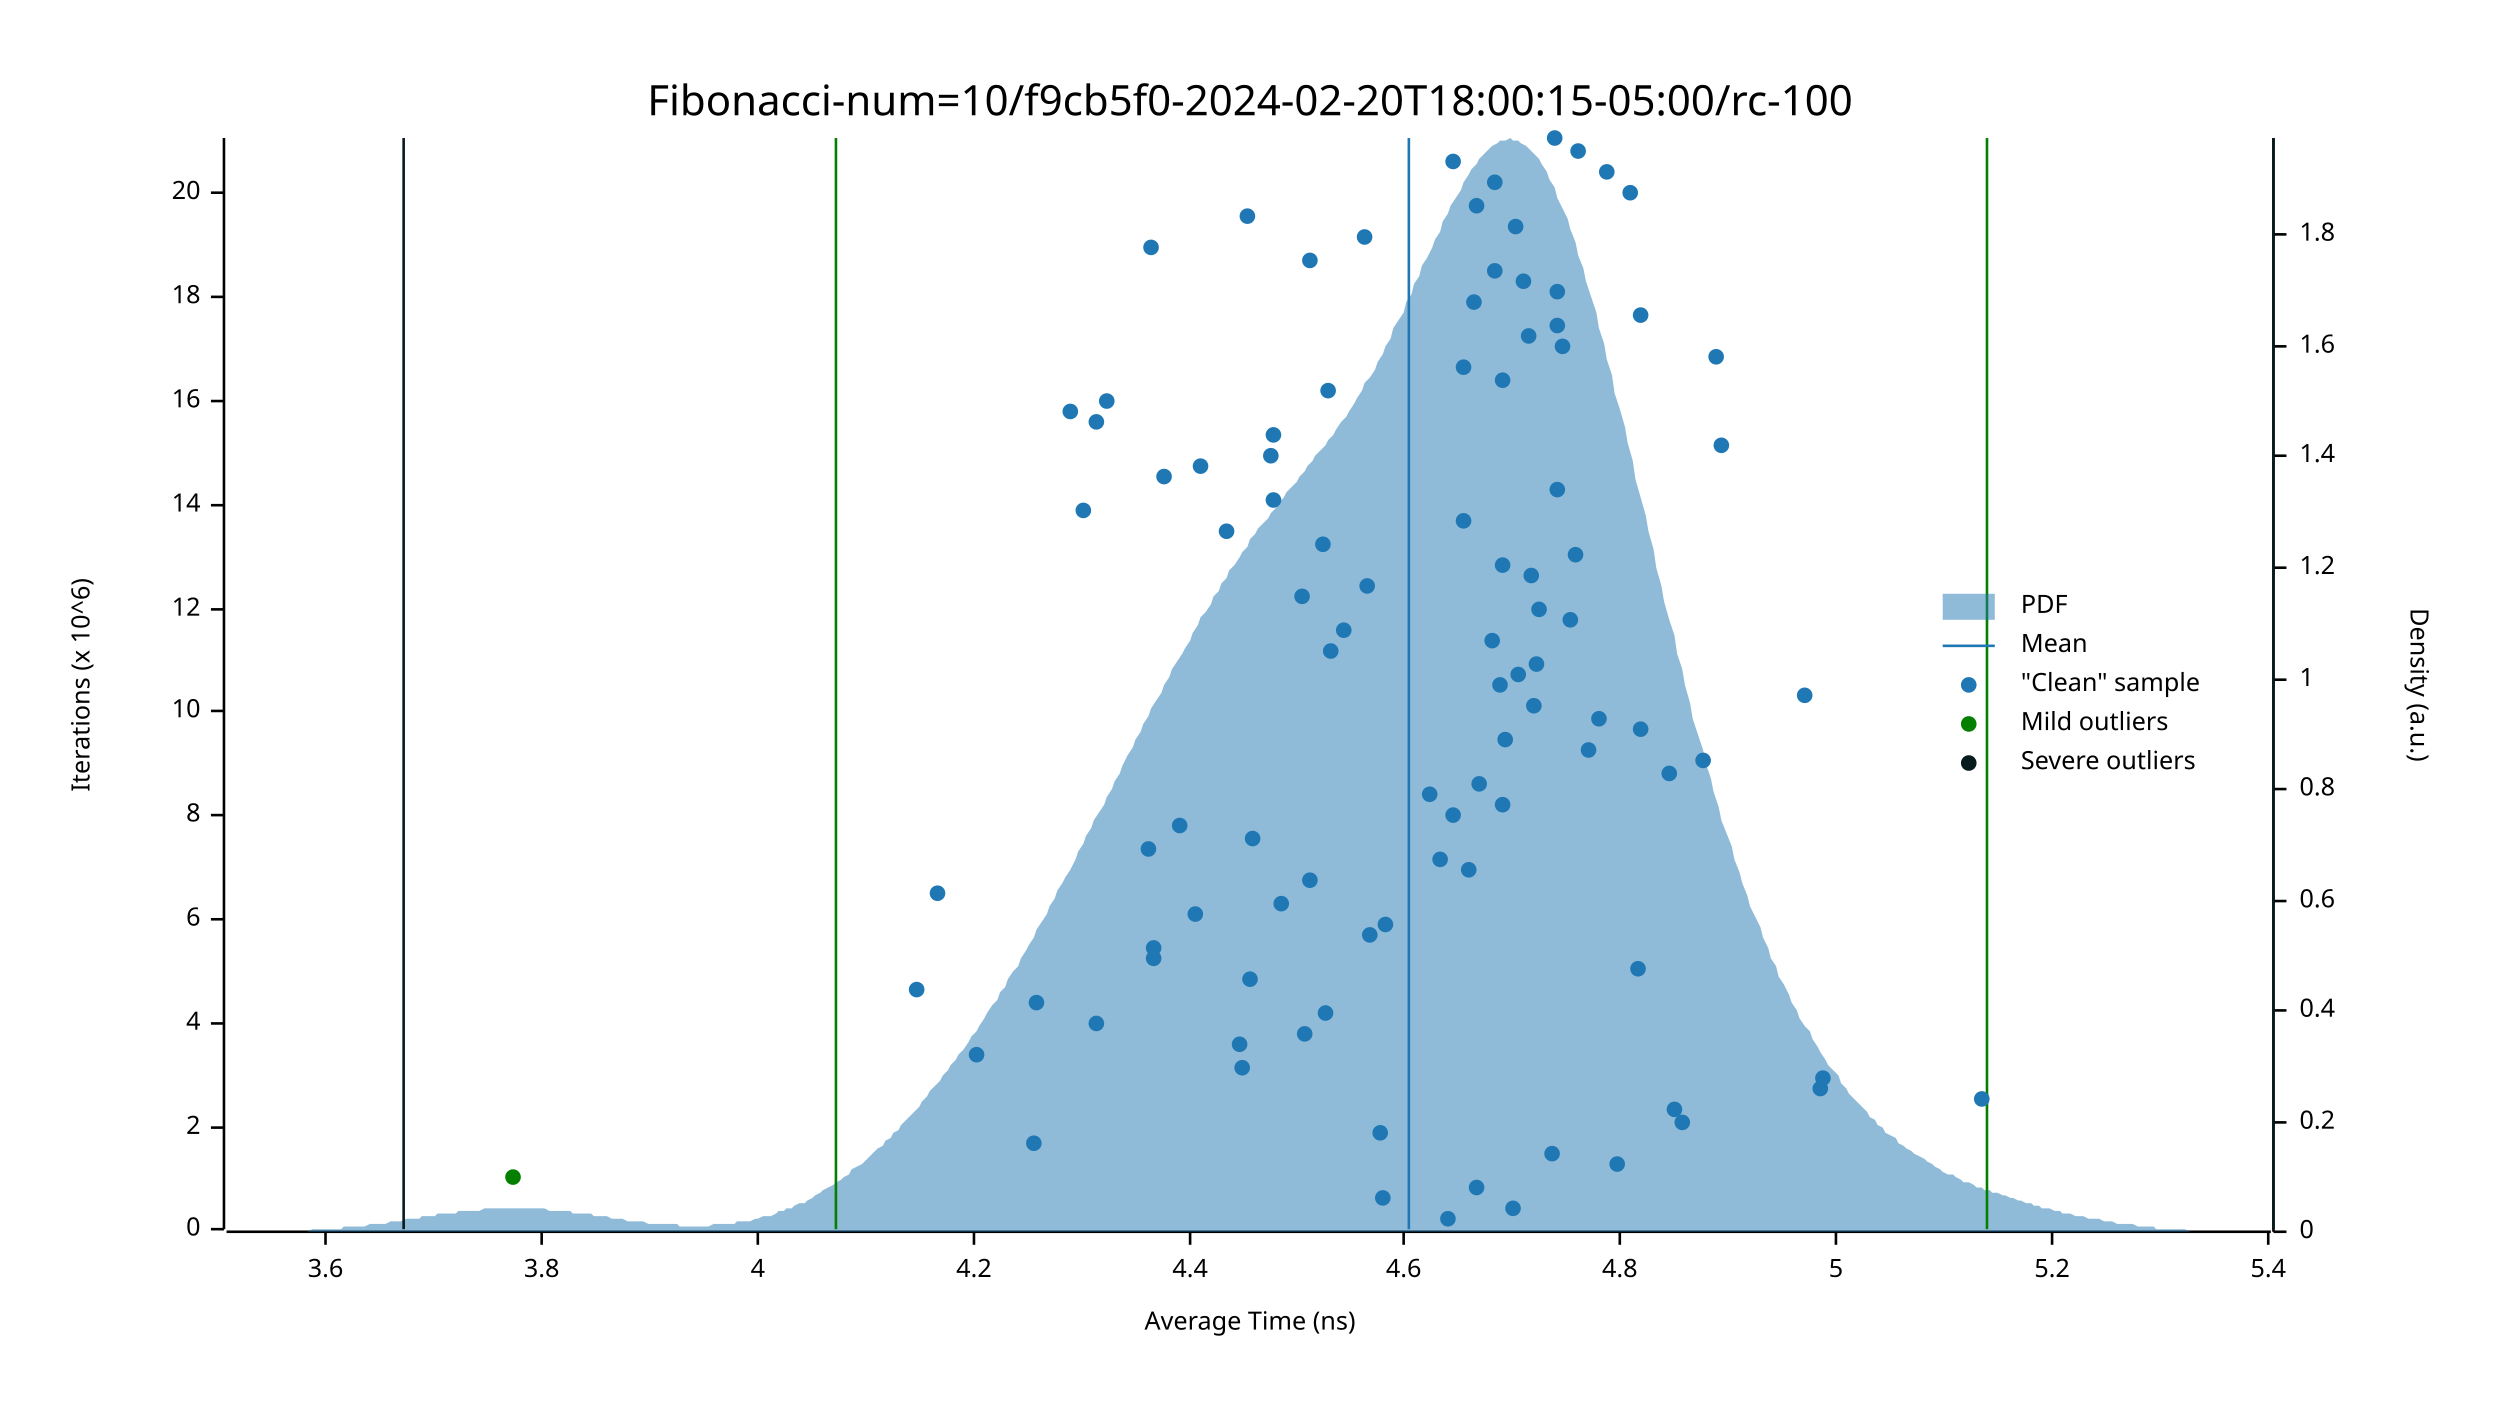
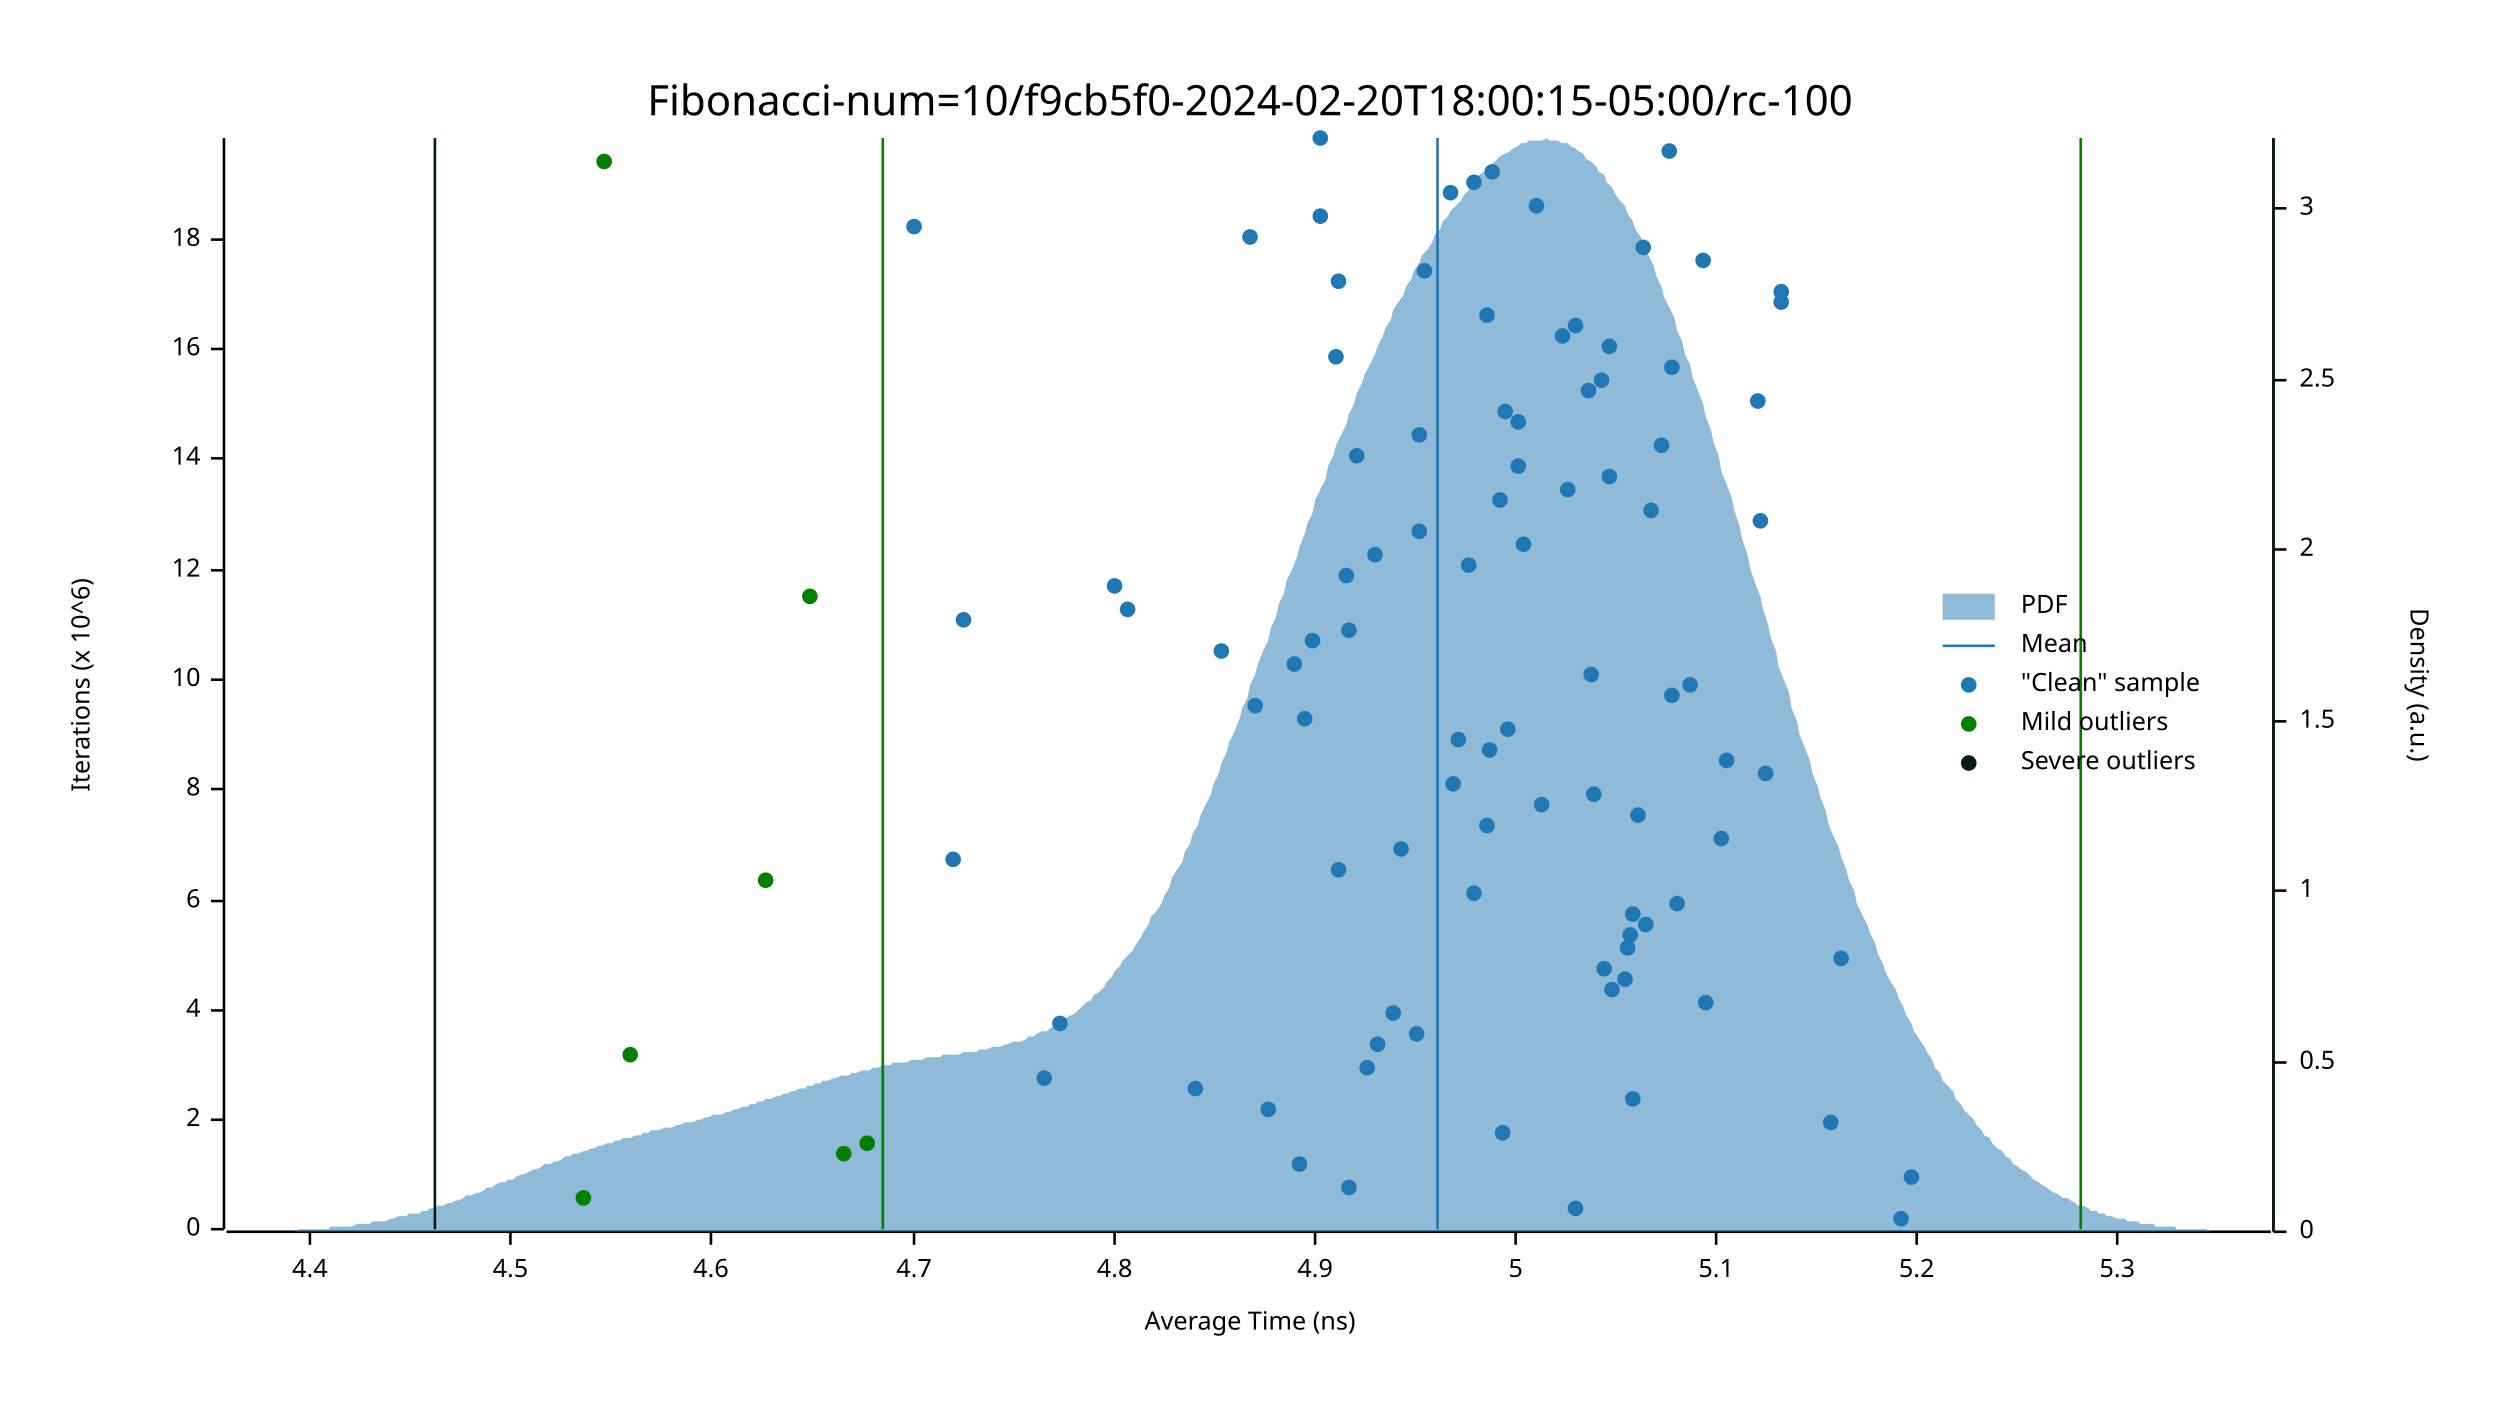
<svg xmlns="http://www.w3.org/2000/svg" width="960" height="540" viewBox="0 0 960 540">
  <text x="480" y="32" dy="0.76em" text-anchor="middle" font-family="sans-serif" font-size="16.129" opacity="1" fill="#000000">
Fibonacci-num=10/f9cb5f0-2024-02-20T18:00:15-05:00/rc-100
</text>
  <text x="27" y="263" dy="0.76em" text-anchor="middle" font-family="sans-serif" font-size="9.677" opacity="1" fill="#000000" transform="rotate(270, 27, 263)">
Iterations (x 10^6)
</text>
  <text x="480" y="513" dy="-0.5ex" text-anchor="middle" font-family="sans-serif" font-size="9.677" opacity="1" fill="#000000">
Average Time (ns)
</text>
  <polyline fill="none" opacity="1" stroke="#000000" stroke-width="1" points="86,53 86,472 " />
  <text x="77" y="472" dy="0.5ex" text-anchor="end" font-family="sans-serif" font-size="9.677" opacity="1" fill="#000000">
0
</text>
  <polyline fill="none" opacity="1" stroke="#000000" stroke-width="1" points="81,472 86,472 " />
-   <text x="77" y="433" dy="0.5ex" text-anchor="end" font-family="sans-serif" font-size="9.677" opacity="1" fill="#000000">
+   <text x="77" y="430" dy="0.5ex" text-anchor="end" font-family="sans-serif" font-size="9.677" opacity="1" fill="#000000">
2
</text>
-   <polyline fill="none" opacity="1" stroke="#000000" stroke-width="1" points="81,433 86,433 " />
-   <text x="77" y="393" dy="0.5ex" text-anchor="end" font-family="sans-serif" font-size="9.677" opacity="1" fill="#000000">
+   <polyline fill="none" opacity="1" stroke="#000000" stroke-width="1" points="81,430 86,430 " />
+   <text x="77" y="388" dy="0.5ex" text-anchor="end" font-family="sans-serif" font-size="9.677" opacity="1" fill="#000000">
4
</text>
-   <polyline fill="none" opacity="1" stroke="#000000" stroke-width="1" points="81,393 86,393 " />
-   <text x="77" y="353" dy="0.5ex" text-anchor="end" font-family="sans-serif" font-size="9.677" opacity="1" fill="#000000">
+   <polyline fill="none" opacity="1" stroke="#000000" stroke-width="1" points="81,388 86,388 " />
+   <text x="77" y="346" dy="0.5ex" text-anchor="end" font-family="sans-serif" font-size="9.677" opacity="1" fill="#000000">
6
</text>
-   <polyline fill="none" opacity="1" stroke="#000000" stroke-width="1" points="81,353 86,353 " />
-   <text x="77" y="313" dy="0.5ex" text-anchor="end" font-family="sans-serif" font-size="9.677" opacity="1" fill="#000000">
+   <polyline fill="none" opacity="1" stroke="#000000" stroke-width="1" points="81,346 86,346 " />
+   <text x="77" y="303" dy="0.5ex" text-anchor="end" font-family="sans-serif" font-size="9.677" opacity="1" fill="#000000">
8
</text>
-   <polyline fill="none" opacity="1" stroke="#000000" stroke-width="1" points="81,313 86,313 " />
-   <text x="77" y="273" dy="0.5ex" text-anchor="end" font-family="sans-serif" font-size="9.677" opacity="1" fill="#000000">
+   <polyline fill="none" opacity="1" stroke="#000000" stroke-width="1" points="81,303 86,303 " />
+   <text x="77" y="261" dy="0.5ex" text-anchor="end" font-family="sans-serif" font-size="9.677" opacity="1" fill="#000000">
10
</text>
-   <polyline fill="none" opacity="1" stroke="#000000" stroke-width="1" points="81,273 86,273 " />
-   <text x="77" y="234" dy="0.5ex" text-anchor="end" font-family="sans-serif" font-size="9.677" opacity="1" fill="#000000">
+   <polyline fill="none" opacity="1" stroke="#000000" stroke-width="1" points="81,261 86,261 " />
+   <text x="77" y="219" dy="0.5ex" text-anchor="end" font-family="sans-serif" font-size="9.677" opacity="1" fill="#000000">
12
</text>
-   <polyline fill="none" opacity="1" stroke="#000000" stroke-width="1" points="81,234 86,234 " />
-   <text x="77" y="194" dy="0.5ex" text-anchor="end" font-family="sans-serif" font-size="9.677" opacity="1" fill="#000000">
+   <polyline fill="none" opacity="1" stroke="#000000" stroke-width="1" points="81,219 86,219 " />
+   <text x="77" y="176" dy="0.5ex" text-anchor="end" font-family="sans-serif" font-size="9.677" opacity="1" fill="#000000">
14
</text>
-   <polyline fill="none" opacity="1" stroke="#000000" stroke-width="1" points="81,194 86,194 " />
-   <text x="77" y="154" dy="0.5ex" text-anchor="end" font-family="sans-serif" font-size="9.677" opacity="1" fill="#000000">
+   <polyline fill="none" opacity="1" stroke="#000000" stroke-width="1" points="81,176 86,176 " />
+   <text x="77" y="134" dy="0.5ex" text-anchor="end" font-family="sans-serif" font-size="9.677" opacity="1" fill="#000000">
16
</text>
-   <polyline fill="none" opacity="1" stroke="#000000" stroke-width="1" points="81,154 86,154 " />
-   <text x="77" y="114" dy="0.5ex" text-anchor="end" font-family="sans-serif" font-size="9.677" opacity="1" fill="#000000">
+   <polyline fill="none" opacity="1" stroke="#000000" stroke-width="1" points="81,134 86,134 " />
+   <text x="77" y="92" dy="0.5ex" text-anchor="end" font-family="sans-serif" font-size="9.677" opacity="1" fill="#000000">
18
</text>
-   <polyline fill="none" opacity="1" stroke="#000000" stroke-width="1" points="81,114 86,114 " />
-   <text x="77" y="74" dy="0.5ex" text-anchor="end" font-family="sans-serif" font-size="9.677" opacity="1" fill="#000000">
- 20
- </text>
-   <polyline fill="none" opacity="1" stroke="#000000" stroke-width="1" points="81,74 86,74 " />
+   <polyline fill="none" opacity="1" stroke="#000000" stroke-width="1" points="81,92 86,92 " />
  <polyline fill="none" opacity="1" stroke="#000000" stroke-width="1" points="87,473 872,473 " />
-   <text x="125" y="483" dy="0.76em" text-anchor="middle" font-family="sans-serif" font-size="9.677" opacity="1" fill="#000000">
- 3.6
- </text>
-   <polyline fill="none" opacity="1" stroke="#000000" stroke-width="1" points="125,473 125,478 " />
-   <text x="208" y="483" dy="0.76em" text-anchor="middle" font-family="sans-serif" font-size="9.677" opacity="1" fill="#000000">
- 3.8
- </text>
-   <polyline fill="none" opacity="1" stroke="#000000" stroke-width="1" points="208,473 208,478 " />
-   <text x="291" y="483" dy="0.76em" text-anchor="middle" font-family="sans-serif" font-size="9.677" opacity="1" fill="#000000">
- 4
- </text>
-   <polyline fill="none" opacity="1" stroke="#000000" stroke-width="1" points="291,473 291,478 " />
-   <text x="374" y="483" dy="0.76em" text-anchor="middle" font-family="sans-serif" font-size="9.677" opacity="1" fill="#000000">
- 4.2
- </text>
-   <polyline fill="none" opacity="1" stroke="#000000" stroke-width="1" points="374,473 374,478 " />
-   <text x="457" y="483" dy="0.76em" text-anchor="middle" font-family="sans-serif" font-size="9.677" opacity="1" fill="#000000">
+   <text x="119" y="483" dy="0.76em" text-anchor="middle" font-family="sans-serif" font-size="9.677" opacity="1" fill="#000000">
4.4
</text>
-   <polyline fill="none" opacity="1" stroke="#000000" stroke-width="1" points="457,473 457,478 " />
-   <text x="539" y="483" dy="0.76em" text-anchor="middle" font-family="sans-serif" font-size="9.677" opacity="1" fill="#000000">
+   <polyline fill="none" opacity="1" stroke="#000000" stroke-width="1" points="119,473 119,478 " />
+   <text x="196" y="483" dy="0.76em" text-anchor="middle" font-family="sans-serif" font-size="9.677" opacity="1" fill="#000000">
+ 4.5
+ </text>
+   <polyline fill="none" opacity="1" stroke="#000000" stroke-width="1" points="196,473 196,478 " />
+   <text x="273" y="483" dy="0.76em" text-anchor="middle" font-family="sans-serif" font-size="9.677" opacity="1" fill="#000000">
4.6
</text>
-   <polyline fill="none" opacity="1" stroke="#000000" stroke-width="1" points="539,473 539,478 " />
-   <text x="622" y="483" dy="0.76em" text-anchor="middle" font-family="sans-serif" font-size="9.677" opacity="1" fill="#000000">
+   <polyline fill="none" opacity="1" stroke="#000000" stroke-width="1" points="273,473 273,478 " />
+   <text x="351" y="483" dy="0.76em" text-anchor="middle" font-family="sans-serif" font-size="9.677" opacity="1" fill="#000000">
+ 4.7
+ </text>
+   <polyline fill="none" opacity="1" stroke="#000000" stroke-width="1" points="351,473 351,478 " />
+   <text x="428" y="483" dy="0.76em" text-anchor="middle" font-family="sans-serif" font-size="9.677" opacity="1" fill="#000000">
4.8
</text>
-   <polyline fill="none" opacity="1" stroke="#000000" stroke-width="1" points="622,473 622,478 " />
-   <text x="705" y="483" dy="0.76em" text-anchor="middle" font-family="sans-serif" font-size="9.677" opacity="1" fill="#000000">
+   <polyline fill="none" opacity="1" stroke="#000000" stroke-width="1" points="428,473 428,478 " />
+   <text x="505" y="483" dy="0.76em" text-anchor="middle" font-family="sans-serif" font-size="9.677" opacity="1" fill="#000000">
+ 4.9
+ </text>
+   <polyline fill="none" opacity="1" stroke="#000000" stroke-width="1" points="505,473 505,478 " />
+   <text x="582" y="483" dy="0.76em" text-anchor="middle" font-family="sans-serif" font-size="9.677" opacity="1" fill="#000000">
5
</text>
-   <polyline fill="none" opacity="1" stroke="#000000" stroke-width="1" points="705,473 705,478 " />
-   <text x="788" y="483" dy="0.76em" text-anchor="middle" font-family="sans-serif" font-size="9.677" opacity="1" fill="#000000">
+   <polyline fill="none" opacity="1" stroke="#000000" stroke-width="1" points="582,473 582,478 " />
+   <text x="659" y="483" dy="0.76em" text-anchor="middle" font-family="sans-serif" font-size="9.677" opacity="1" fill="#000000">
+ 5.1
+ </text>
+   <polyline fill="none" opacity="1" stroke="#000000" stroke-width="1" points="659,473 659,478 " />
+   <text x="736" y="483" dy="0.76em" text-anchor="middle" font-family="sans-serif" font-size="9.677" opacity="1" fill="#000000">
5.2
</text>
-   <polyline fill="none" opacity="1" stroke="#000000" stroke-width="1" points="788,473 788,478 " />
-   <text x="871" y="483" dy="0.76em" text-anchor="middle" font-family="sans-serif" font-size="9.677" opacity="1" fill="#000000">
- 5.4
- </text>
-   <polyline fill="none" opacity="1" stroke="#000000" stroke-width="1" points="871,473 871,478 " />
+   <polyline fill="none" opacity="1" stroke="#000000" stroke-width="1" points="736,473 736,478 " />
+   <text x="813" y="483" dy="0.76em" text-anchor="middle" font-family="sans-serif" font-size="9.677" opacity="1" fill="#000000">
+ 5.3
+ </text>
+   <polyline fill="none" opacity="1" stroke="#000000" stroke-width="1" points="813,473 813,478 " />
  <text x="933" y="263" dy="0.76em" text-anchor="middle" font-family="sans-serif" font-size="9.677" opacity="1" fill="#000000" transform="rotate(90, 933, 263)">
Density (a.u.)
</text>
  <polyline fill="none" opacity="1" stroke="#000000" stroke-width="1" points="873,53 873,473 " />
  <text x="883" y="473" dy="0.5ex" text-anchor="start" font-family="sans-serif" font-size="9.677" opacity="1" fill="#000000">
0
</text>
  <polyline fill="none" opacity="1" stroke="#000000" stroke-width="1" points="873,473 878,473 " />
-   <text x="883" y="431" dy="0.5ex" text-anchor="start" font-family="sans-serif" font-size="9.677" opacity="1" fill="#000000">
- 0.2
- </text>
-   <polyline fill="none" opacity="1" stroke="#000000" stroke-width="1" points="873,431 878,431 " />
-   <text x="883" y="388" dy="0.5ex" text-anchor="start" font-family="sans-serif" font-size="9.677" opacity="1" fill="#000000">
- 0.4
- </text>
-   <polyline fill="none" opacity="1" stroke="#000000" stroke-width="1" points="873,388 878,388 " />
-   <text x="883" y="346" dy="0.5ex" text-anchor="start" font-family="sans-serif" font-size="9.677" opacity="1" fill="#000000">
- 0.6
- </text>
-   <polyline fill="none" opacity="1" stroke="#000000" stroke-width="1" points="873,346 878,346 " />
-   <text x="883" y="303" dy="0.5ex" text-anchor="start" font-family="sans-serif" font-size="9.677" opacity="1" fill="#000000">
- 0.8
- </text>
-   <polyline fill="none" opacity="1" stroke="#000000" stroke-width="1" points="873,303 878,303 " />
-   <text x="883" y="261" dy="0.5ex" text-anchor="start" font-family="sans-serif" font-size="9.677" opacity="1" fill="#000000">
+   <text x="883" y="408" dy="0.5ex" text-anchor="start" font-family="sans-serif" font-size="9.677" opacity="1" fill="#000000">
+ 0.5
+ </text>
+   <polyline fill="none" opacity="1" stroke="#000000" stroke-width="1" points="873,408 878,408 " />
+   <text x="883" y="342" dy="0.5ex" text-anchor="start" font-family="sans-serif" font-size="9.677" opacity="1" fill="#000000">
1
</text>
-   <polyline fill="none" opacity="1" stroke="#000000" stroke-width="1" points="873,261 878,261 " />
-   <text x="883" y="218" dy="0.5ex" text-anchor="start" font-family="sans-serif" font-size="9.677" opacity="1" fill="#000000">
- 1.2
- </text>
-   <polyline fill="none" opacity="1" stroke="#000000" stroke-width="1" points="873,218 878,218 " />
-   <text x="883" y="175" dy="0.5ex" text-anchor="start" font-family="sans-serif" font-size="9.677" opacity="1" fill="#000000">
- 1.4
- </text>
-   <polyline fill="none" opacity="1" stroke="#000000" stroke-width="1" points="873,175 878,175 " />
-   <text x="883" y="133" dy="0.5ex" text-anchor="start" font-family="sans-serif" font-size="9.677" opacity="1" fill="#000000">
- 1.6
- </text>
-   <polyline fill="none" opacity="1" stroke="#000000" stroke-width="1" points="873,133 878,133 " />
-   <text x="883" y="90" dy="0.5ex" text-anchor="start" font-family="sans-serif" font-size="9.677" opacity="1" fill="#000000">
- 1.8
- </text>
-   <polyline fill="none" opacity="1" stroke="#000000" stroke-width="1" points="873,90 878,90 " />
-   <polygon opacity="0.5" fill="#1F78B4" points="87,473 88,473 90,473 91,473 93,473 94,473 96,473 98,473 99,473 101,473 102,473 104,473 105,473 107,473 109,473 110,473 112,473 113,473 115,473 116,473 118,473 120,472 121,472 123,472 124,472 126,472 127,472 129,472 131,472 132,471 134,471 135,471 137,471 138,471 140,471 142,470 143,470 145,470 146,470 148,470 150,469 151,469 153,469 154,469 156,468 157,468 159,468 161,468 162,467 164,467 165,467 167,467 168,466 170,466 172,466 173,466 175,466 176,465 178,465 179,465 181,465 183,465 184,465 186,464 187,464 189,464 190,464 192,464 194,464 195,464 197,464 198,464 200,464 201,464 203,464 205,464 206,464 208,464 209,464 211,465 213,465 214,465 216,465 217,465 219,465 220,466 222,466 224,466 225,466 227,466 228,467 230,467 231,467 233,467 235,468 236,468 238,468 239,468 241,469 242,469 244,469 246,469 247,469 249,470 250,470 252,470 253,470 255,470 257,470 258,470 260,470 261,471 263,471 264,471 266,471 268,471 269,471 271,471 272,471 274,470 276,470 277,470 279,470 280,470 282,470 283,469 285,469 287,469 288,469 290,468 291,468 293,467 294,467 296,467 298,466 299,465 301,465 302,464 304,464 305,463 307,462 309,462 310,461 312,460 313,459 315,458 316,457 318,456 320,455 321,454 323,453 324,452 326,451 327,449 329,448 331,447 332,446 334,444 335,443 337,441 339,440 340,438 342,437 343,435 345,434 346,432 348,430 350,428 351,427 353,425 354,423 356,421 357,419 359,417 361,415 362,413 364,411 365,409 367,407 368,405 370,403 372,400 373,398 375,396 376,394 378,391 379,389 381,386 383,384 384,381 386,379 387,376 389,373 391,371 392,368 394,365 395,363 397,360 398,357 400,354 402,351 403,348 405,345 406,342 408,339 409,337 411,334 413,330 414,327 416,324 417,321 419,318 420,315 422,312 424,309 425,306 427,303 428,300 430,297 431,294 433,290 435,287 436,284 438,281 439,278 441,275 442,272 444,269 446,266 447,263 449,260 450,257 452,254 454,251 455,249 457,246 458,243 460,240 461,237 463,235 465,232 466,229 468,227 469,224 471,222 472,219 474,217 476,214 477,212 479,210 480,207 482,205 483,203 485,201 487,199 488,197 490,195 491,193 493,191 494,189 496,187 498,185 499,183 501,181 502,179 504,177 505,175 507,173 509,171 510,169 512,167 513,165 515,162 517,160 518,158 520,155 521,153 523,150 524,147 526,145 528,142 529,139 531,136 532,133 534,130 535,126 537,123 539,120 540,116 542,113 543,109 545,106 546,102 548,99 550,95 551,92 553,89 554,85 556,82 557,79 559,76 561,73 562,70 564,67 565,65 567,63 568,61 570,59 572,57 573,56 575,55 576,54 578,54 580,53 581,54 583,54 584,55 586,56 587,57 589,59 591,61 592,63 594,66 595,69 597,72 598,76 600,80 602,84 603,88 605,93 606,98 608,103 609,108 611,114 613,120 614,126 616,132 617,138 619,144 620,151 622,157 624,164 625,170 627,177 628,184 630,191 632,198 633,204 635,211 636,218 638,225 639,231 641,238 643,244 644,251 646,257 647,263 649,270 650,276 652,282 654,288 655,293 657,299 658,304 660,310 661,315 663,320 665,325 666,330 668,335 669,339 671,344 672,348 674,352 676,356 677,360 679,364 680,368 682,371 683,375 685,378 687,382 688,385 690,388 691,391 693,394 695,396 696,399 698,402 699,404 701,407 702,409 704,411 706,413 707,416 709,418 710,420 712,422 713,423 715,425 717,427 718,429 720,430 721,432 723,433 724,435 726,436 728,437 729,439 731,440 732,441 734,442 735,443 737,444 739,445 740,446 742,447 743,448 745,449 746,450 748,451 750,451 751,452 753,453 754,454 756,454 758,455 759,456 761,456 762,457 764,457 765,458 767,458 769,459 770,459 772,460 773,460 775,461 776,461 778,462 780,462 781,463 783,463 784,464 786,464 787,464 789,465 791,465 792,466 794,466 795,466 797,467 798,467 800,467 802,468 803,468 805,468 806,468 808,469 809,469 811,469 813,470 814,470 816,470 817,470 819,470 821,471 822,471 824,471 825,471 827,471 828,472 830,472 832,472 833,472 835,472 836,472 838,472 839,472 841,473 843,473 844,473 846,473 847,473 849,473 850,473 852,473 854,473 855,473 857,473 858,473 860,473 861,473 863,473 865,473 866,473 868,473 869,473 871,473 873,473 873,473 87,473 " />
-   <polyline fill="none" opacity="1" stroke="#1F78B4" stroke-width="1" points="541,472 541,53 " />
-   <polyline fill="none" opacity="1" stroke="#057F00" stroke-width="1" points="321,472 321,53 " />
-   <polyline fill="none" opacity="1" stroke="#057F00" stroke-width="1" points="763,472 763,53 " />
-   <polyline fill="none" opacity="1" stroke="#071A1C" stroke-width="1" points="155,472 155,53 " />
+   <polyline fill="none" opacity="1" stroke="#000000" stroke-width="1" points="873,342 878,342 " />
+   <text x="883" y="277" dy="0.5ex" text-anchor="start" font-family="sans-serif" font-size="9.677" opacity="1" fill="#000000">
+ 1.5
+ </text>
+   <polyline fill="none" opacity="1" stroke="#000000" stroke-width="1" points="873,277 878,277 " />
+   <text x="883" y="211" dy="0.5ex" text-anchor="start" font-family="sans-serif" font-size="9.677" opacity="1" fill="#000000">
+ 2
+ </text>
+   <polyline fill="none" opacity="1" stroke="#000000" stroke-width="1" points="873,211 878,211 " />
+   <text x="883" y="146" dy="0.5ex" text-anchor="start" font-family="sans-serif" font-size="9.677" opacity="1" fill="#000000">
+ 2.5
+ </text>
+   <polyline fill="none" opacity="1" stroke="#000000" stroke-width="1" points="873,146 878,146 " />
+   <text x="883" y="80" dy="0.5ex" text-anchor="start" font-family="sans-serif" font-size="9.677" opacity="1" fill="#000000">
+ 3
+ </text>
+   <polyline fill="none" opacity="1" stroke="#000000" stroke-width="1" points="873,80 878,80 " />
+   <polygon opacity="0.5" fill="#1F78B4" points="87,473 88,473 90,473 91,473 93,473 94,473 96,473 98,473 99,473 101,473 102,473 104,473 105,473 107,473 109,473 110,473 112,473 113,473 115,472 116,472 118,472 120,472 121,472 123,472 124,472 126,472 127,471 129,471 131,471 132,471 134,471 135,471 137,470 138,470 140,470 142,470 143,469 145,469 146,469 148,469 150,468 151,468 153,467 154,467 156,467 157,466 159,466 161,466 162,465 164,465 165,464 167,464 168,463 170,463 172,462 173,462 175,461 176,461 178,460 179,459 181,459 183,458 184,458 186,457 187,456 189,456 190,455 192,454 194,454 195,453 197,453 198,452 200,451 201,451 203,450 205,449 206,449 208,448 209,447 211,447 213,446 214,446 216,445 217,444 219,444 220,443 222,443 224,442 225,442 227,441 228,441 230,440 231,440 233,439 235,439 236,438 238,438 239,437 241,437 242,437 244,436 246,436 247,435 249,435 250,434 252,434 253,434 255,433 257,433 258,433 260,432 261,432 263,431 264,431 266,431 268,430 269,430 271,429 272,429 274,428 276,428 277,428 279,427 280,427 282,426 283,426 285,425 287,425 288,424 290,424 291,423 293,423 294,422 296,422 298,421 299,421 301,420 302,420 304,419 305,419 307,418 309,418 310,417 312,417 313,416 315,416 316,415 318,415 320,414 321,414 323,413 324,413 326,413 327,412 329,412 331,411 332,411 334,411 335,410 337,410 339,409 340,409 342,409 343,408 345,408 346,408 348,408 350,407 351,407 353,407 354,407 356,406 357,406 359,406 361,406 362,405 364,405 365,405 367,405 368,405 370,404 372,404 373,404 375,404 376,403 378,403 379,403 381,402 383,402 384,402 386,401 387,401 389,400 391,400 392,400 394,399 395,398 397,398 398,397 400,396 402,396 403,395 405,394 406,393 408,392 409,391 411,390 413,389 414,388 416,386 417,385 419,384 420,382 422,381 424,379 425,377 427,375 428,373 430,371 431,369 433,367 435,365 436,363 438,360 439,358 441,355 442,352 444,350 446,347 447,344 449,341 450,337 452,334 454,331 455,327 457,324 458,320 460,317 461,313 463,309 465,305 466,301 468,297 469,293 471,289 472,285 474,281 476,276 477,272 479,268 480,263 482,259 483,255 485,250 487,246 488,241 490,237 491,232 493,228 494,223 496,219 498,214 499,210 501,205 502,201 504,197 505,192 507,188 509,184 510,179 512,175 513,171 515,167 517,163 518,159 520,155 521,151 523,147 524,144 526,140 528,136 529,133 531,129 532,126 534,123 535,119 537,116 539,113 540,110 542,107 543,104 545,101 546,98 548,96 550,93 551,90 553,88 554,85 556,83 557,81 559,79 561,77 562,75 564,73 565,71 567,69 568,67 570,66 572,64 573,63 575,61 576,60 578,59 580,58 581,57 583,56 584,55 586,55 587,54 589,54 591,54 592,54 594,53 595,54 597,54 598,54 600,55 602,55 603,56 605,57 606,58 608,59 609,61 611,62 613,64 614,66 616,67 617,70 619,72 620,74 622,77 624,79 625,82 627,85 628,88 630,91 632,95 633,98 635,102 636,106 638,110 639,114 641,118 643,122 644,127 646,131 647,136 649,140 650,145 652,150 654,155 655,160 657,165 658,170 660,175 661,181 663,186 665,191 666,196 668,202 669,207 671,213 672,218 674,224 676,229 677,234 679,240 680,245 682,250 683,256 685,261 687,266 688,272 690,277 691,282 693,287 695,292 696,297 698,302 699,306 701,311 702,316 704,321 706,325 707,329 709,334 710,338 712,342 713,347 715,351 717,355 718,358 720,362 721,366 723,370 724,373 726,377 728,380 729,383 731,387 732,390 734,393 735,396 737,399 739,402 740,404 742,407 743,410 745,412 746,415 748,417 750,419 751,422 753,424 754,426 756,428 758,430 759,432 761,434 762,436 764,437 765,439 767,441 769,442 770,444 772,445 773,447 775,448 776,449 778,450 780,452 781,453 783,454 784,455 786,456 787,457 789,458 791,459 792,460 794,460 795,461 797,462 798,463 800,463 802,464 803,465 805,465 806,466 808,466 809,467 811,467 813,468 814,468 816,468 817,469 819,469 821,469 822,470 824,470 825,470 827,470 828,471 830,471 832,471 833,471 835,471 836,472 838,472 839,472 841,472 843,472 844,472 846,472 847,472 849,473 850,473 852,473 854,473 855,473 857,473 858,473 860,473 861,473 863,473 865,473 866,473 868,473 869,473 871,473 873,473 873,473 87,473 " />
+   <polyline fill="none" opacity="1" stroke="#1F78B4" stroke-width="1" points="552,472 552,53 " />
+   <polyline fill="none" opacity="1" stroke="#057F00" stroke-width="1" points="339,472 339,53 " />
+   <polyline fill="none" opacity="1" stroke="#057F00" stroke-width="1" points="799,472 799,53 " />
+   <polyline fill="none" opacity="1" stroke="#071A1C" stroke-width="1" points="167,472 167,53 " />
  <polyline fill="none" opacity="1" stroke="#071A1C" stroke-width="1" points="873,472 873,53 " />
-   <circle cx="556" cy="468" r="3" opacity="1" fill="#1F78B4" stroke="none" stroke-width="1" />
-   <circle cx="581" cy="464" r="3" opacity="1" fill="#1F78B4" stroke="none" stroke-width="1" />
-   <circle cx="531" cy="460" r="3" opacity="1" fill="#1F78B4" stroke="none" stroke-width="1" />
-   <circle cx="567" cy="456" r="3" opacity="1" fill="#1F78B4" stroke="none" stroke-width="1" />
-   <circle cx="621" cy="447" r="3" opacity="1" fill="#1F78B4" stroke="none" stroke-width="1" />
-   <circle cx="596" cy="443" r="3" opacity="1" fill="#1F78B4" stroke="none" stroke-width="1" />
-   <circle cx="397" cy="439" r="3" opacity="1" fill="#1F78B4" stroke="none" stroke-width="1" />
-   <circle cx="530" cy="435" r="3" opacity="1" fill="#1F78B4" stroke="none" stroke-width="1" />
-   <circle cx="646" cy="431" r="3" opacity="1" fill="#1F78B4" stroke="none" stroke-width="1" />
-   <circle cx="643" cy="426" r="3" opacity="1" fill="#1F78B4" stroke="none" stroke-width="1" />
-   <circle cx="761" cy="422" r="3" opacity="1" fill="#1F78B4" stroke="none" stroke-width="1" />
-   <circle cx="699" cy="418" r="3" opacity="1" fill="#1F78B4" stroke="none" stroke-width="1" />
-   <circle cx="700" cy="414" r="3" opacity="1" fill="#1F78B4" stroke="none" stroke-width="1" />
-   <circle cx="477" cy="410" r="3" opacity="1" fill="#1F78B4" stroke="none" stroke-width="1" />
-   <circle cx="375" cy="405" r="3" opacity="1" fill="#1F78B4" stroke="none" stroke-width="1" />
-   <circle cx="476" cy="401" r="3" opacity="1" fill="#1F78B4" stroke="none" stroke-width="1" />
-   <circle cx="501" cy="397" r="3" opacity="1" fill="#1F78B4" stroke="none" stroke-width="1" />
-   <circle cx="421" cy="393" r="3" opacity="1" fill="#1F78B4" stroke="none" stroke-width="1" />
-   <circle cx="509" cy="389" r="3" opacity="1" fill="#1F78B4" stroke="none" stroke-width="1" />
-   <circle cx="398" cy="385" r="3" opacity="1" fill="#1F78B4" stroke="none" stroke-width="1" />
-   <circle cx="352" cy="380" r="3" opacity="1" fill="#1F78B4" stroke="none" stroke-width="1" />
-   <circle cx="480" cy="376" r="3" opacity="1" fill="#1F78B4" stroke="none" stroke-width="1" />
-   <circle cx="629" cy="372" r="3" opacity="1" fill="#1F78B4" stroke="none" stroke-width="1" />
-   <circle cx="443" cy="368" r="3" opacity="1" fill="#1F78B4" stroke="none" stroke-width="1" />
-   <circle cx="443" cy="364" r="3" opacity="1" fill="#1F78B4" stroke="none" stroke-width="1" />
-   <circle cx="526" cy="359" r="3" opacity="1" fill="#1F78B4" stroke="none" stroke-width="1" />
-   <circle cx="532" cy="355" r="3" opacity="1" fill="#1F78B4" stroke="none" stroke-width="1" />
-   <circle cx="459" cy="351" r="3" opacity="1" fill="#1F78B4" stroke="none" stroke-width="1" />
-   <circle cx="492" cy="347" r="3" opacity="1" fill="#1F78B4" stroke="none" stroke-width="1" />
-   <circle cx="360" cy="343" r="3" opacity="1" fill="#1F78B4" stroke="none" stroke-width="1" />
-   <circle cx="503" cy="338" r="3" opacity="1" fill="#1F78B4" stroke="none" stroke-width="1" />
-   <circle cx="564" cy="334" r="3" opacity="1" fill="#1F78B4" stroke="none" stroke-width="1" />
-   <circle cx="553" cy="330" r="3" opacity="1" fill="#1F78B4" stroke="none" stroke-width="1" />
-   <circle cx="441" cy="326" r="3" opacity="1" fill="#1F78B4" stroke="none" stroke-width="1" />
-   <circle cx="481" cy="322" r="3" opacity="1" fill="#1F78B4" stroke="none" stroke-width="1" />
-   <circle cx="453" cy="317" r="3" opacity="1" fill="#1F78B4" stroke="none" stroke-width="1" />
-   <circle cx="558" cy="313" r="3" opacity="1" fill="#1F78B4" stroke="none" stroke-width="1" />
-   <circle cx="577" cy="309" r="3" opacity="1" fill="#1F78B4" stroke="none" stroke-width="1" />
-   <circle cx="549" cy="305" r="3" opacity="1" fill="#1F78B4" stroke="none" stroke-width="1" />
-   <circle cx="568" cy="301" r="3" opacity="1" fill="#1F78B4" stroke="none" stroke-width="1" />
-   <circle cx="641" cy="297" r="3" opacity="1" fill="#1F78B4" stroke="none" stroke-width="1" />
-   <circle cx="654" cy="292" r="3" opacity="1" fill="#1F78B4" stroke="none" stroke-width="1" />
-   <circle cx="610" cy="288" r="3" opacity="1" fill="#1F78B4" stroke="none" stroke-width="1" />
-   <circle cx="578" cy="284" r="3" opacity="1" fill="#1F78B4" stroke="none" stroke-width="1" />
-   <circle cx="630" cy="280" r="3" opacity="1" fill="#1F78B4" stroke="none" stroke-width="1" />
-   <circle cx="614" cy="276" r="3" opacity="1" fill="#1F78B4" stroke="none" stroke-width="1" />
-   <circle cx="589" cy="271" r="3" opacity="1" fill="#1F78B4" stroke="none" stroke-width="1" />
-   <circle cx="693" cy="267" r="3" opacity="1" fill="#1F78B4" stroke="none" stroke-width="1" />
-   <circle cx="576" cy="263" r="3" opacity="1" fill="#1F78B4" stroke="none" stroke-width="1" />
-   <circle cx="583" cy="259" r="3" opacity="1" fill="#1F78B4" stroke="none" stroke-width="1" />
-   <circle cx="590" cy="255" r="3" opacity="1" fill="#1F78B4" stroke="none" stroke-width="1" />
-   <circle cx="511" cy="250" r="3" opacity="1" fill="#1F78B4" stroke="none" stroke-width="1" />
-   <circle cx="573" cy="246" r="3" opacity="1" fill="#1F78B4" stroke="none" stroke-width="1" />
-   <circle cx="516" cy="242" r="3" opacity="1" fill="#1F78B4" stroke="none" stroke-width="1" />
-   <circle cx="603" cy="238" r="3" opacity="1" fill="#1F78B4" stroke="none" stroke-width="1" />
-   <circle cx="591" cy="234" r="3" opacity="1" fill="#1F78B4" stroke="none" stroke-width="1" />
-   <circle cx="500" cy="229" r="3" opacity="1" fill="#1F78B4" stroke="none" stroke-width="1" />
-   <circle cx="525" cy="225" r="3" opacity="1" fill="#1F78B4" stroke="none" stroke-width="1" />
-   <circle cx="588" cy="221" r="3" opacity="1" fill="#1F78B4" stroke="none" stroke-width="1" />
-   <circle cx="577" cy="217" r="3" opacity="1" fill="#1F78B4" stroke="none" stroke-width="1" />
-   <circle cx="605" cy="213" r="3" opacity="1" fill="#1F78B4" stroke="none" stroke-width="1" />
-   <circle cx="508" cy="209" r="3" opacity="1" fill="#1F78B4" stroke="none" stroke-width="1" />
-   <circle cx="471" cy="204" r="3" opacity="1" fill="#1F78B4" stroke="none" stroke-width="1" />
-   <circle cx="562" cy="200" r="3" opacity="1" fill="#1F78B4" stroke="none" stroke-width="1" />
-   <circle cx="416" cy="196" r="3" opacity="1" fill="#1F78B4" stroke="none" stroke-width="1" />
-   <circle cx="489" cy="192" r="3" opacity="1" fill="#1F78B4" stroke="none" stroke-width="1" />
-   <circle cx="598" cy="188" r="3" opacity="1" fill="#1F78B4" stroke="none" stroke-width="1" />
-   <circle cx="447" cy="183" r="3" opacity="1" fill="#1F78B4" stroke="none" stroke-width="1" />
-   <circle cx="461" cy="179" r="3" opacity="1" fill="#1F78B4" stroke="none" stroke-width="1" />
-   <circle cx="488" cy="175" r="3" opacity="1" fill="#1F78B4" stroke="none" stroke-width="1" />
-   <circle cx="661" cy="171" r="3" opacity="1" fill="#1F78B4" stroke="none" stroke-width="1" />
-   <circle cx="489" cy="167" r="3" opacity="1" fill="#1F78B4" stroke="none" stroke-width="1" />
-   <circle cx="421" cy="162" r="3" opacity="1" fill="#1F78B4" stroke="none" stroke-width="1" />
-   <circle cx="411" cy="158" r="3" opacity="1" fill="#1F78B4" stroke="none" stroke-width="1" />
-   <circle cx="425" cy="154" r="3" opacity="1" fill="#1F78B4" stroke="none" stroke-width="1" />
-   <circle cx="510" cy="150" r="3" opacity="1" fill="#1F78B4" stroke="none" stroke-width="1" />
-   <circle cx="577" cy="146" r="3" opacity="1" fill="#1F78B4" stroke="none" stroke-width="1" />
-   <circle cx="562" cy="141" r="3" opacity="1" fill="#1F78B4" stroke="none" stroke-width="1" />
-   <circle cx="659" cy="137" r="3" opacity="1" fill="#1F78B4" stroke="none" stroke-width="1" />
-   <circle cx="600" cy="133" r="3" opacity="1" fill="#1F78B4" stroke="none" stroke-width="1" />
-   <circle cx="587" cy="129" r="3" opacity="1" fill="#1F78B4" stroke="none" stroke-width="1" />
-   <circle cx="598" cy="125" r="3" opacity="1" fill="#1F78B4" stroke="none" stroke-width="1" />
-   <circle cx="630" cy="121" r="3" opacity="1" fill="#1F78B4" stroke="none" stroke-width="1" />
-   <circle cx="566" cy="116" r="3" opacity="1" fill="#1F78B4" stroke="none" stroke-width="1" />
-   <circle cx="598" cy="112" r="3" opacity="1" fill="#1F78B4" stroke="none" stroke-width="1" />
-   <circle cx="585" cy="108" r="3" opacity="1" fill="#1F78B4" stroke="none" stroke-width="1" />
-   <circle cx="574" cy="104" r="3" opacity="1" fill="#1F78B4" stroke="none" stroke-width="1" />
-   <circle cx="503" cy="100" r="3" opacity="1" fill="#1F78B4" stroke="none" stroke-width="1" />
-   <circle cx="442" cy="95" r="3" opacity="1" fill="#1F78B4" stroke="none" stroke-width="1" />
-   <circle cx="524" cy="91" r="3" opacity="1" fill="#1F78B4" stroke="none" stroke-width="1" />
-   <circle cx="582" cy="87" r="3" opacity="1" fill="#1F78B4" stroke="none" stroke-width="1" />
-   <circle cx="479" cy="83" r="3" opacity="1" fill="#1F78B4" stroke="none" stroke-width="1" />
-   <circle cx="567" cy="79" r="3" opacity="1" fill="#1F78B4" stroke="none" stroke-width="1" />
-   <circle cx="626" cy="74" r="3" opacity="1" fill="#1F78B4" stroke="none" stroke-width="1" />
-   <circle cx="574" cy="70" r="3" opacity="1" fill="#1F78B4" stroke="none" stroke-width="1" />
-   <circle cx="617" cy="66" r="3" opacity="1" fill="#1F78B4" stroke="none" stroke-width="1" />
-   <circle cx="558" cy="62" r="3" opacity="1" fill="#1F78B4" stroke="none" stroke-width="1" />
-   <circle cx="606" cy="58" r="3" opacity="1" fill="#1F78B4" stroke="none" stroke-width="1" />
-   <circle cx="597" cy="53" r="3" opacity="1" fill="#1F78B4" stroke="none" stroke-width="1" />
-   <circle cx="197" cy="452" r="3" opacity="1" fill="#057F00" stroke="none" stroke-width="1" />
+   <circle cx="730" cy="468" r="3" opacity="1" fill="#1F78B4" stroke="none" stroke-width="1" />
+   <circle cx="605" cy="464" r="3" opacity="1" fill="#1F78B4" stroke="none" stroke-width="1" />
+   <circle cx="518" cy="456" r="3" opacity="1" fill="#1F78B4" stroke="none" stroke-width="1" />
+   <circle cx="734" cy="452" r="3" opacity="1" fill="#1F78B4" stroke="none" stroke-width="1" />
+   <circle cx="499" cy="447" r="3" opacity="1" fill="#1F78B4" stroke="none" stroke-width="1" />
+   <circle cx="577" cy="435" r="3" opacity="1" fill="#1F78B4" stroke="none" stroke-width="1" />
+   <circle cx="703" cy="431" r="3" opacity="1" fill="#1F78B4" stroke="none" stroke-width="1" />
+   <circle cx="487" cy="426" r="3" opacity="1" fill="#1F78B4" stroke="none" stroke-width="1" />
+   <circle cx="627" cy="422" r="3" opacity="1" fill="#1F78B4" stroke="none" stroke-width="1" />
+   <circle cx="459" cy="418" r="3" opacity="1" fill="#1F78B4" stroke="none" stroke-width="1" />
+   <circle cx="401" cy="414" r="3" opacity="1" fill="#1F78B4" stroke="none" stroke-width="1" />
+   <circle cx="525" cy="410" r="3" opacity="1" fill="#1F78B4" stroke="none" stroke-width="1" />
+   <circle cx="529" cy="401" r="3" opacity="1" fill="#1F78B4" stroke="none" stroke-width="1" />
+   <circle cx="544" cy="397" r="3" opacity="1" fill="#1F78B4" stroke="none" stroke-width="1" />
+   <circle cx="407" cy="393" r="3" opacity="1" fill="#1F78B4" stroke="none" stroke-width="1" />
+   <circle cx="535" cy="389" r="3" opacity="1" fill="#1F78B4" stroke="none" stroke-width="1" />
+   <circle cx="655" cy="385" r="3" opacity="1" fill="#1F78B4" stroke="none" stroke-width="1" />
+   <circle cx="619" cy="380" r="3" opacity="1" fill="#1F78B4" stroke="none" stroke-width="1" />
+   <circle cx="624" cy="376" r="3" opacity="1" fill="#1F78B4" stroke="none" stroke-width="1" />
+   <circle cx="616" cy="372" r="3" opacity="1" fill="#1F78B4" stroke="none" stroke-width="1" />
+   <circle cx="707" cy="368" r="3" opacity="1" fill="#1F78B4" stroke="none" stroke-width="1" />
+   <circle cx="625" cy="364" r="3" opacity="1" fill="#1F78B4" stroke="none" stroke-width="1" />
+   <circle cx="626" cy="359" r="3" opacity="1" fill="#1F78B4" stroke="none" stroke-width="1" />
+   <circle cx="632" cy="355" r="3" opacity="1" fill="#1F78B4" stroke="none" stroke-width="1" />
+   <circle cx="627" cy="351" r="3" opacity="1" fill="#1F78B4" stroke="none" stroke-width="1" />
+   <circle cx="644" cy="347" r="3" opacity="1" fill="#1F78B4" stroke="none" stroke-width="1" />
+   <circle cx="566" cy="343" r="3" opacity="1" fill="#1F78B4" stroke="none" stroke-width="1" />
+   <circle cx="514" cy="334" r="3" opacity="1" fill="#1F78B4" stroke="none" stroke-width="1" />
+   <circle cx="366" cy="330" r="3" opacity="1" fill="#1F78B4" stroke="none" stroke-width="1" />
+   <circle cx="538" cy="326" r="3" opacity="1" fill="#1F78B4" stroke="none" stroke-width="1" />
+   <circle cx="661" cy="322" r="3" opacity="1" fill="#1F78B4" stroke="none" stroke-width="1" />
+   <circle cx="571" cy="317" r="3" opacity="1" fill="#1F78B4" stroke="none" stroke-width="1" />
+   <circle cx="629" cy="313" r="3" opacity="1" fill="#1F78B4" stroke="none" stroke-width="1" />
+   <circle cx="592" cy="309" r="3" opacity="1" fill="#1F78B4" stroke="none" stroke-width="1" />
+   <circle cx="612" cy="305" r="3" opacity="1" fill="#1F78B4" stroke="none" stroke-width="1" />
+   <circle cx="558" cy="301" r="3" opacity="1" fill="#1F78B4" stroke="none" stroke-width="1" />
+   <circle cx="678" cy="297" r="3" opacity="1" fill="#1F78B4" stroke="none" stroke-width="1" />
+   <circle cx="663" cy="292" r="3" opacity="1" fill="#1F78B4" stroke="none" stroke-width="1" />
+   <circle cx="572" cy="288" r="3" opacity="1" fill="#1F78B4" stroke="none" stroke-width="1" />
+   <circle cx="560" cy="284" r="3" opacity="1" fill="#1F78B4" stroke="none" stroke-width="1" />
+   <circle cx="579" cy="280" r="3" opacity="1" fill="#1F78B4" stroke="none" stroke-width="1" />
+   <circle cx="501" cy="276" r="3" opacity="1" fill="#1F78B4" stroke="none" stroke-width="1" />
+   <circle cx="482" cy="271" r="3" opacity="1" fill="#1F78B4" stroke="none" stroke-width="1" />
+   <circle cx="642" cy="267" r="3" opacity="1" fill="#1F78B4" stroke="none" stroke-width="1" />
+   <circle cx="649" cy="263" r="3" opacity="1" fill="#1F78B4" stroke="none" stroke-width="1" />
+   <circle cx="611" cy="259" r="3" opacity="1" fill="#1F78B4" stroke="none" stroke-width="1" />
+   <circle cx="497" cy="255" r="3" opacity="1" fill="#1F78B4" stroke="none" stroke-width="1" />
+   <circle cx="469" cy="250" r="3" opacity="1" fill="#1F78B4" stroke="none" stroke-width="1" />
+   <circle cx="504" cy="246" r="3" opacity="1" fill="#1F78B4" stroke="none" stroke-width="1" />
+   <circle cx="518" cy="242" r="3" opacity="1" fill="#1F78B4" stroke="none" stroke-width="1" />
+   <circle cx="370" cy="238" r="3" opacity="1" fill="#1F78B4" stroke="none" stroke-width="1" />
+   <circle cx="433" cy="234" r="3" opacity="1" fill="#1F78B4" stroke="none" stroke-width="1" />
+   <circle cx="428" cy="225" r="3" opacity="1" fill="#1F78B4" stroke="none" stroke-width="1" />
+   <circle cx="517" cy="221" r="3" opacity="1" fill="#1F78B4" stroke="none" stroke-width="1" />
+   <circle cx="564" cy="217" r="3" opacity="1" fill="#1F78B4" stroke="none" stroke-width="1" />
+   <circle cx="528" cy="213" r="3" opacity="1" fill="#1F78B4" stroke="none" stroke-width="1" />
+   <circle cx="585" cy="209" r="3" opacity="1" fill="#1F78B4" stroke="none" stroke-width="1" />
+   <circle cx="545" cy="204" r="3" opacity="1" fill="#1F78B4" stroke="none" stroke-width="1" />
+   <circle cx="676" cy="200" r="3" opacity="1" fill="#1F78B4" stroke="none" stroke-width="1" />
+   <circle cx="634" cy="196" r="3" opacity="1" fill="#1F78B4" stroke="none" stroke-width="1" />
+   <circle cx="576" cy="192" r="3" opacity="1" fill="#1F78B4" stroke="none" stroke-width="1" />
+   <circle cx="602" cy="188" r="3" opacity="1" fill="#1F78B4" stroke="none" stroke-width="1" />
+   <circle cx="618" cy="183" r="3" opacity="1" fill="#1F78B4" stroke="none" stroke-width="1" />
+   <circle cx="583" cy="179" r="3" opacity="1" fill="#1F78B4" stroke="none" stroke-width="1" />
+   <circle cx="521" cy="175" r="3" opacity="1" fill="#1F78B4" stroke="none" stroke-width="1" />
+   <circle cx="638" cy="171" r="3" opacity="1" fill="#1F78B4" stroke="none" stroke-width="1" />
+   <circle cx="545" cy="167" r="3" opacity="1" fill="#1F78B4" stroke="none" stroke-width="1" />
+   <circle cx="583" cy="162" r="3" opacity="1" fill="#1F78B4" stroke="none" stroke-width="1" />
+   <circle cx="578" cy="158" r="3" opacity="1" fill="#1F78B4" stroke="none" stroke-width="1" />
+   <circle cx="675" cy="154" r="3" opacity="1" fill="#1F78B4" stroke="none" stroke-width="1" />
+   <circle cx="610" cy="150" r="3" opacity="1" fill="#1F78B4" stroke="none" stroke-width="1" />
+   <circle cx="615" cy="146" r="3" opacity="1" fill="#1F78B4" stroke="none" stroke-width="1" />
+   <circle cx="642" cy="141" r="3" opacity="1" fill="#1F78B4" stroke="none" stroke-width="1" />
+   <circle cx="513" cy="137" r="3" opacity="1" fill="#1F78B4" stroke="none" stroke-width="1" />
+   <circle cx="618" cy="133" r="3" opacity="1" fill="#1F78B4" stroke="none" stroke-width="1" />
+   <circle cx="600" cy="129" r="3" opacity="1" fill="#1F78B4" stroke="none" stroke-width="1" />
+   <circle cx="605" cy="125" r="3" opacity="1" fill="#1F78B4" stroke="none" stroke-width="1" />
+   <circle cx="571" cy="121" r="3" opacity="1" fill="#1F78B4" stroke="none" stroke-width="1" />
+   <circle cx="684" cy="116" r="3" opacity="1" fill="#1F78B4" stroke="none" stroke-width="1" />
+   <circle cx="684" cy="112" r="3" opacity="1" fill="#1F78B4" stroke="none" stroke-width="1" />
+   <circle cx="514" cy="108" r="3" opacity="1" fill="#1F78B4" stroke="none" stroke-width="1" />
+   <circle cx="547" cy="104" r="3" opacity="1" fill="#1F78B4" stroke="none" stroke-width="1" />
+   <circle cx="654" cy="100" r="3" opacity="1" fill="#1F78B4" stroke="none" stroke-width="1" />
+   <circle cx="631" cy="95" r="3" opacity="1" fill="#1F78B4" stroke="none" stroke-width="1" />
+   <circle cx="480" cy="91" r="3" opacity="1" fill="#1F78B4" stroke="none" stroke-width="1" />
+   <circle cx="351" cy="87" r="3" opacity="1" fill="#1F78B4" stroke="none" stroke-width="1" />
+   <circle cx="507" cy="83" r="3" opacity="1" fill="#1F78B4" stroke="none" stroke-width="1" />
+   <circle cx="590" cy="79" r="3" opacity="1" fill="#1F78B4" stroke="none" stroke-width="1" />
+   <circle cx="557" cy="74" r="3" opacity="1" fill="#1F78B4" stroke="none" stroke-width="1" />
+   <circle cx="566" cy="70" r="3" opacity="1" fill="#1F78B4" stroke="none" stroke-width="1" />
+   <circle cx="573" cy="66" r="3" opacity="1" fill="#1F78B4" stroke="none" stroke-width="1" />
+   <circle cx="641" cy="58" r="3" opacity="1" fill="#1F78B4" stroke="none" stroke-width="1" />
+   <circle cx="507" cy="53" r="3" opacity="1" fill="#1F78B4" stroke="none" stroke-width="1" />
+   <circle cx="224" cy="460" r="3" opacity="1" fill="#057F00" stroke="none" stroke-width="1" />
+   <circle cx="324" cy="443" r="3" opacity="1" fill="#057F00" stroke="none" stroke-width="1" />
+   <circle cx="333" cy="439" r="3" opacity="1" fill="#057F00" stroke="none" stroke-width="1" />
+   <circle cx="242" cy="405" r="3" opacity="1" fill="#057F00" stroke="none" stroke-width="1" />
+   <circle cx="294" cy="338" r="3" opacity="1" fill="#057F00" stroke="none" stroke-width="1" />
+   <circle cx="311" cy="229" r="3" opacity="1" fill="#057F00" stroke="none" stroke-width="1" />
+   <circle cx="232" cy="62" r="3" opacity="1" fill="#057F00" stroke="none" stroke-width="1" />
  <text x="776" y="228" dy="0.76em" text-anchor="start" font-family="sans-serif" font-size="9.677" opacity="1" fill="#000000">
PDF
</text>
  <text x="776" y="243" dy="0.76em" text-anchor="start" font-family="sans-serif" font-size="9.677" opacity="1" fill="#000000">
Mean
</text>
  <text x="776" y="258" dy="0.76em" text-anchor="start" font-family="sans-serif" font-size="9.677" opacity="1" fill="#000000">
"Clean" sample
</text>
  <text x="776" y="273" dy="0.76em" text-anchor="start" font-family="sans-serif" font-size="9.677" opacity="1" fill="#000000">
Mild outliers
</text>
  <text x="776" y="288" dy="0.76em" text-anchor="start" font-family="sans-serif" font-size="9.677" opacity="1" fill="#000000">
Severe outliers
</text>
  <rect x="746" y="228" width="20" height="10" opacity="0.5" fill="#1F78B4" stroke="none" />
  <polyline fill="none" opacity="1" stroke="#1F78B4" stroke-width="1" points="746,248 766,248 " />
  <circle cx="756" cy="263" r="3" opacity="1" fill="#1F78B4" stroke="none" stroke-width="1" />
  <circle cx="756" cy="278" r="3" opacity="1" fill="#057F00" stroke="none" stroke-width="1" />
  <circle cx="756" cy="293" r="3" opacity="1" fill="#071A1C" stroke="none" stroke-width="1" />
</svg>
